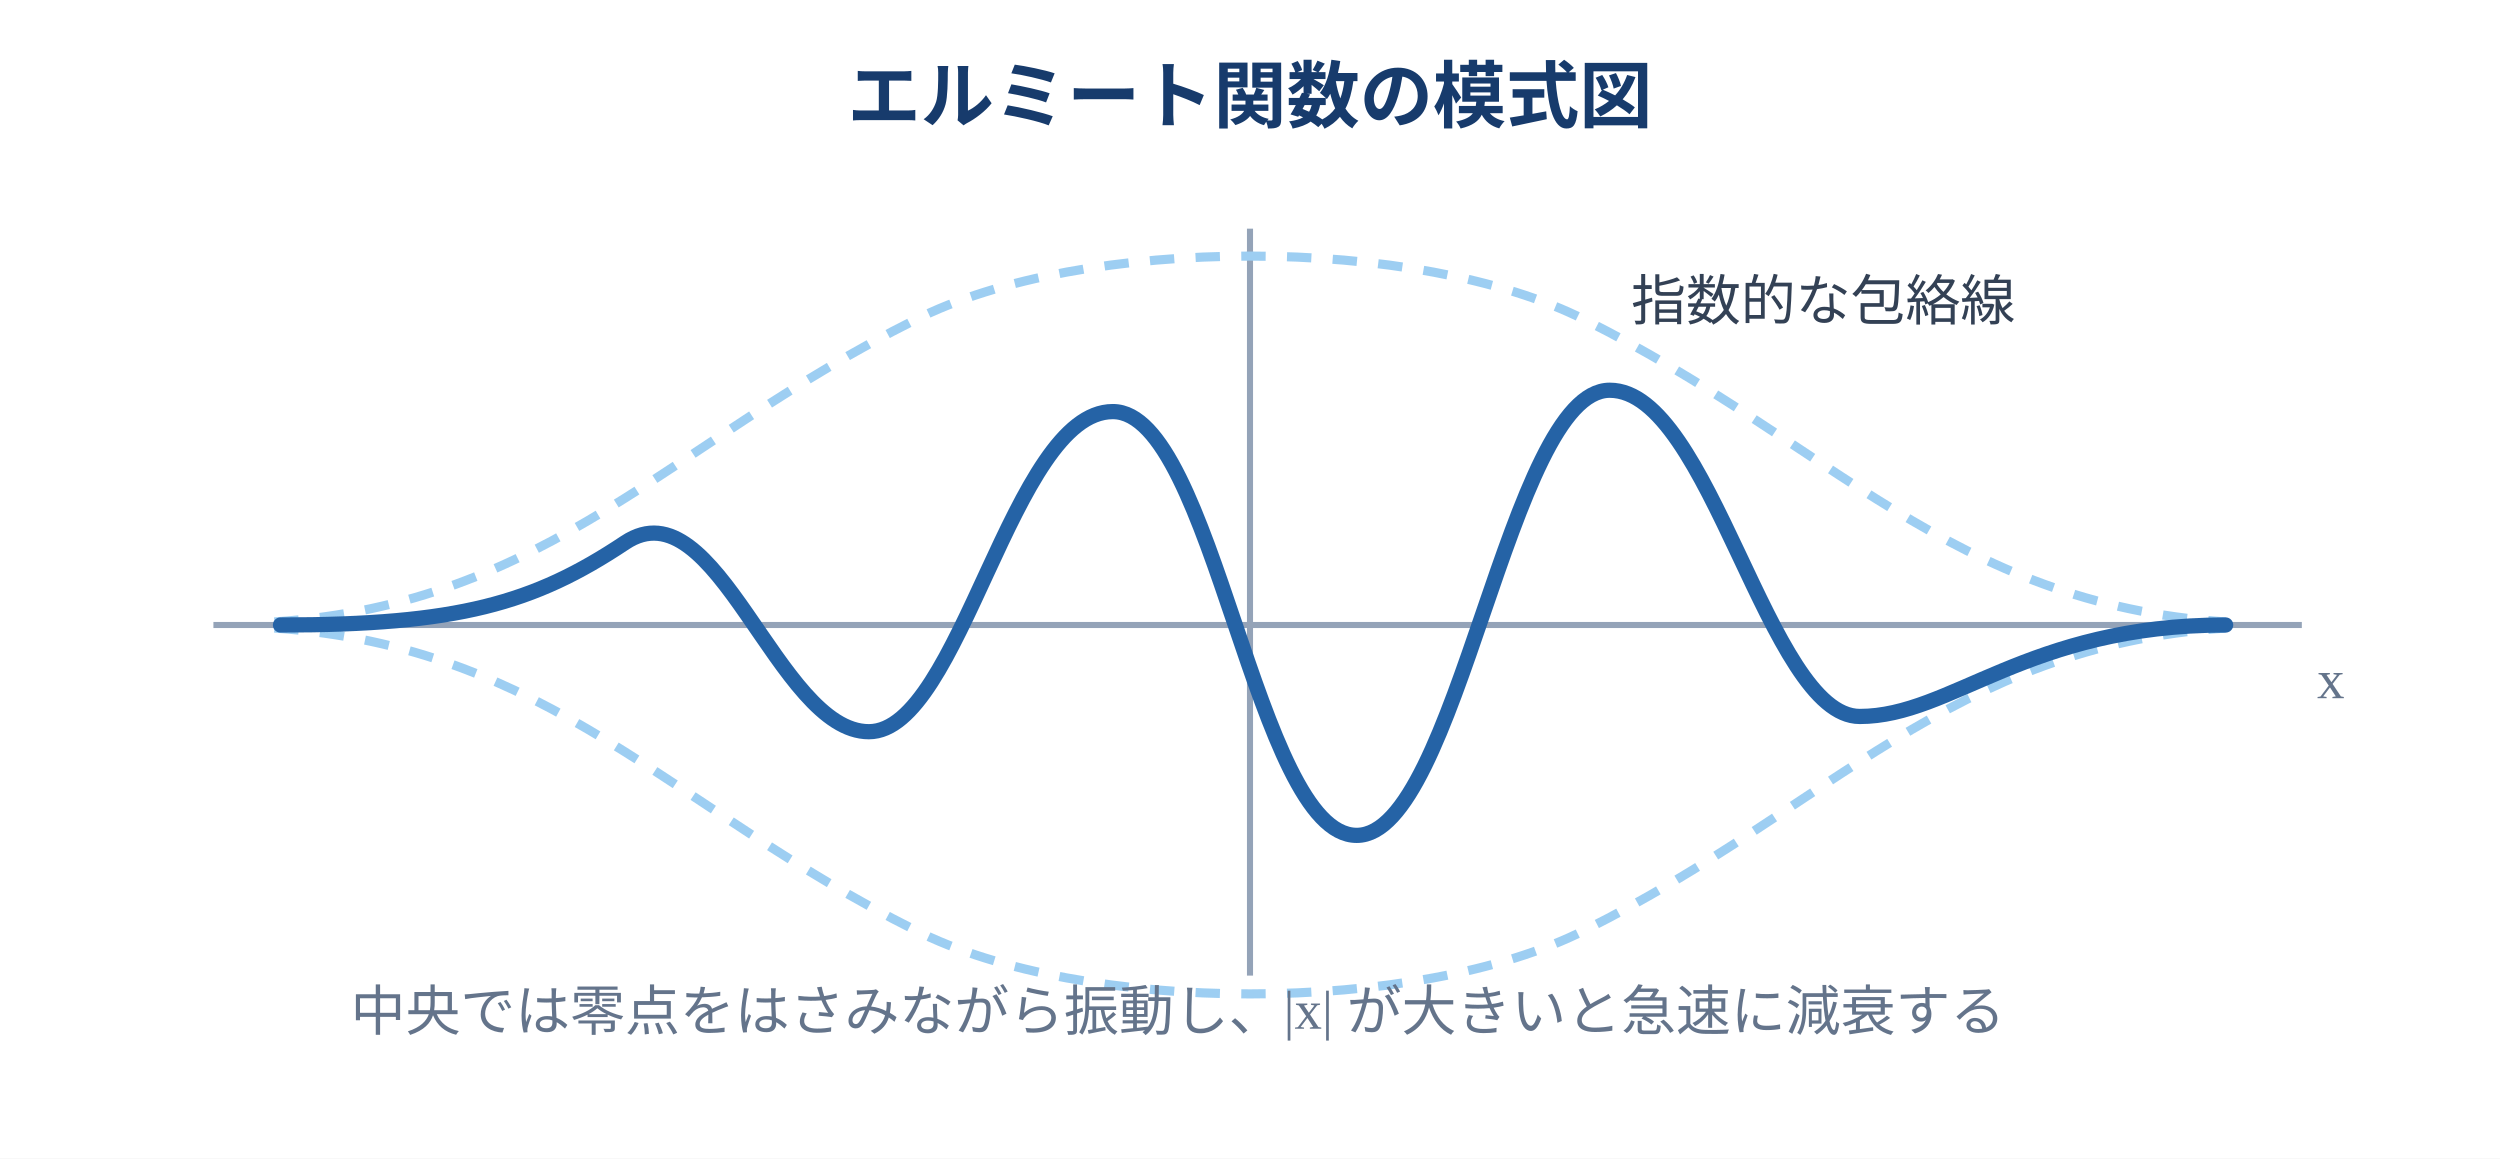
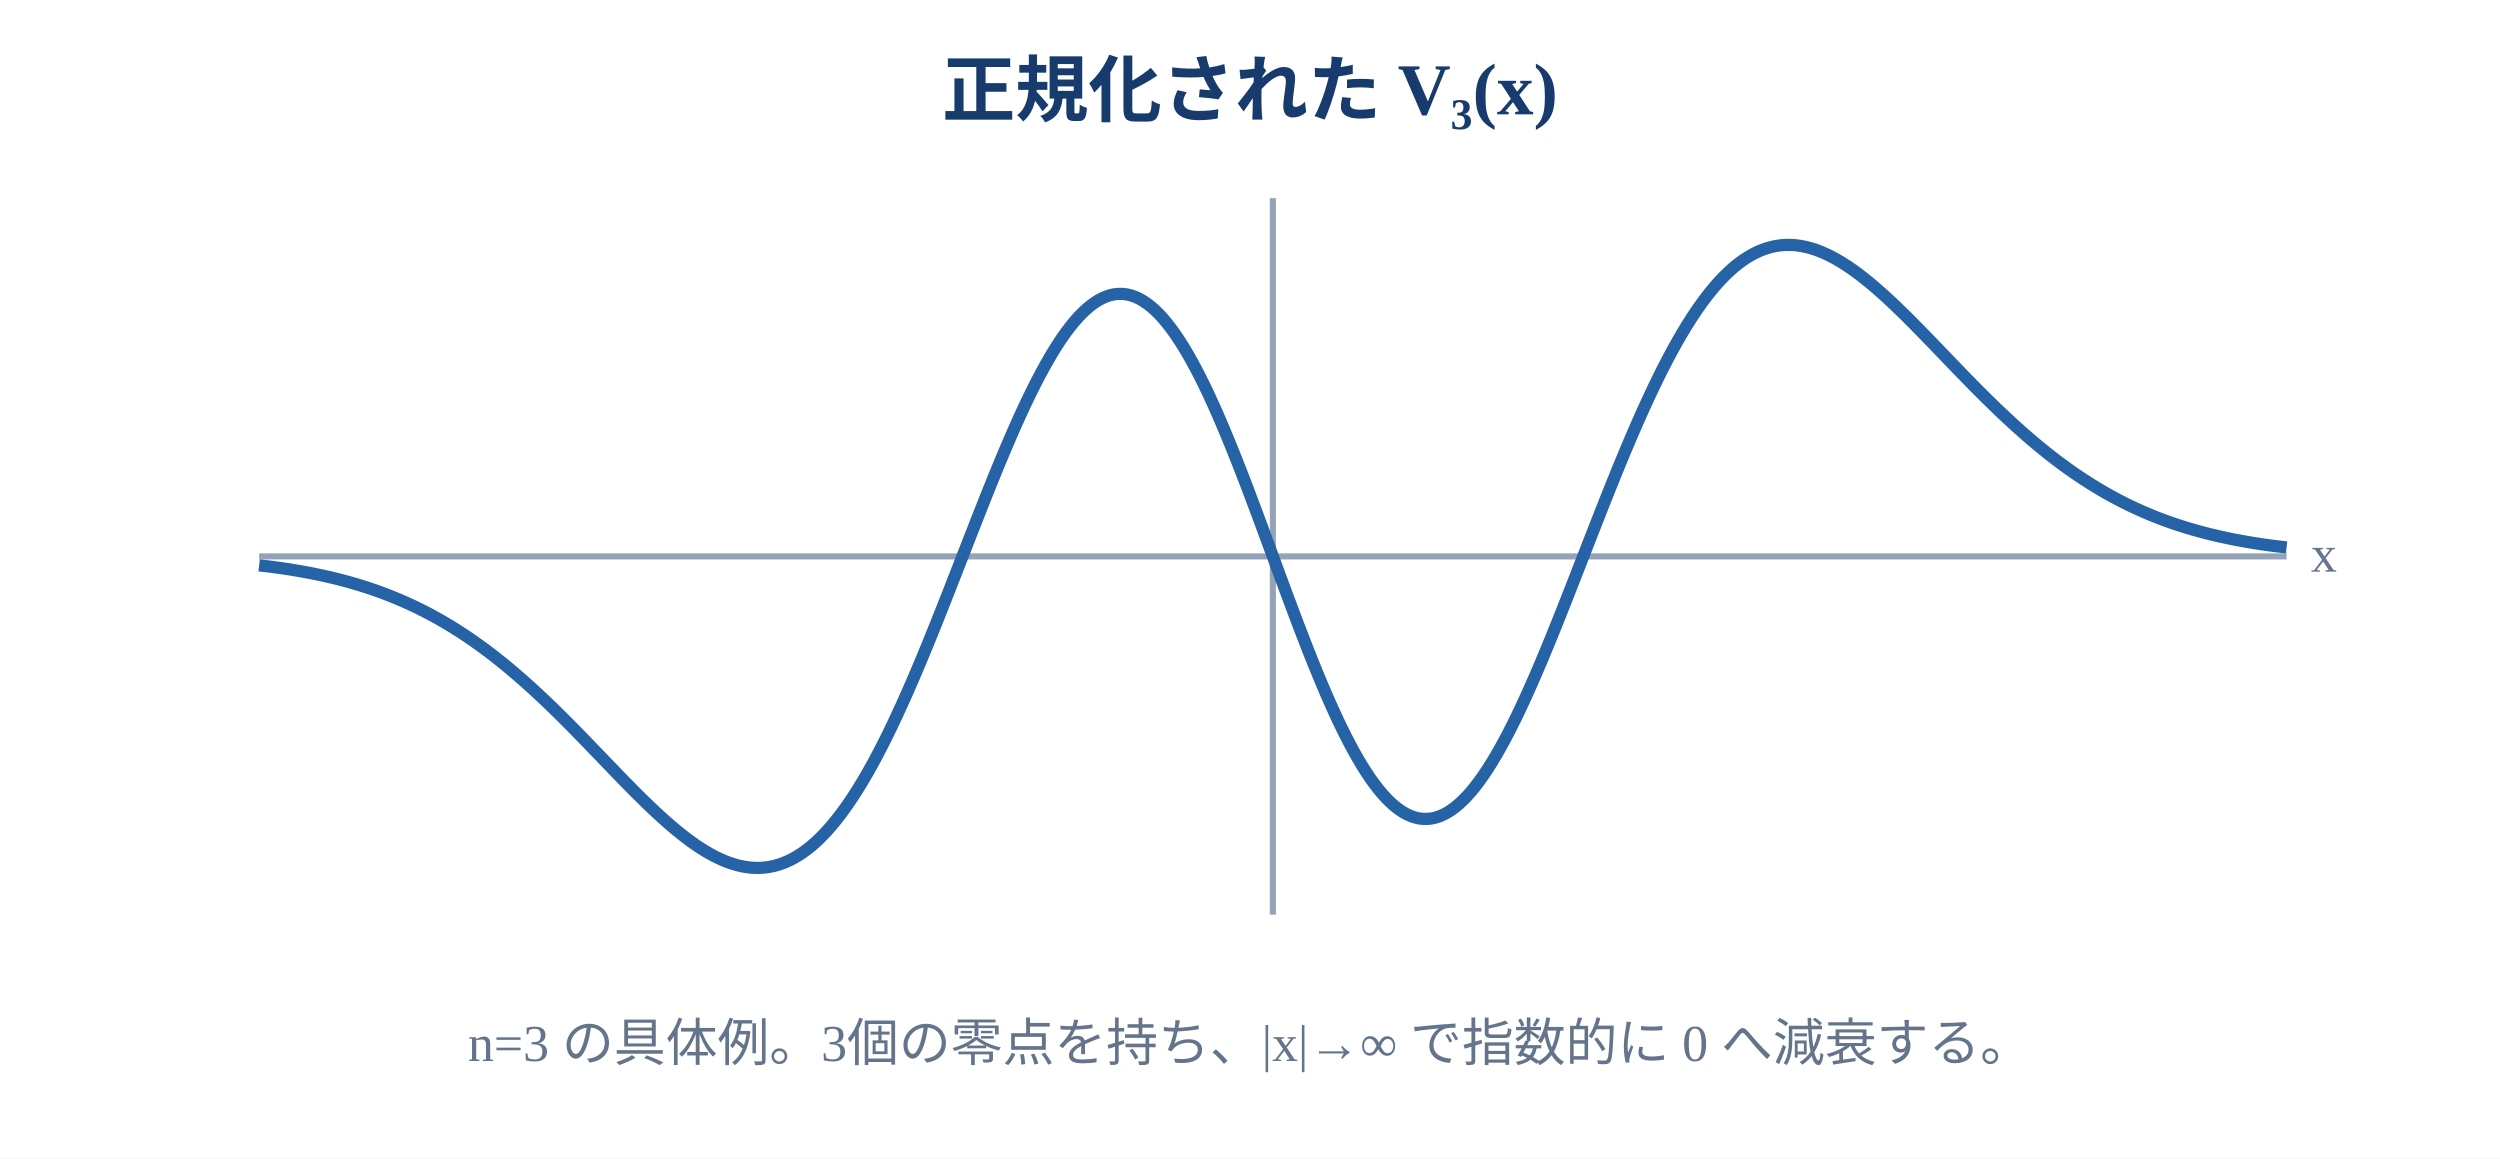
<svg xmlns="http://www.w3.org/2000/svg" width="820" height="380" viewBox="0 0 820 380" role="img" aria-labelledby="title desc">
  <rect width="820" height="380" fill="#ffffff" />
-   <text x="410" y="40" text-anchor="middle" font-size="24" font-weight="600" fill="#173b6c">エルミート関数の模式図</text>
-   <line x1="70" y1="205" x2="755" y2="205" stroke="#94a3b8" stroke-width="2" />
-   <line x1="410" y1="320" x2="410" y2="75" stroke="#94a3b8" stroke-width="2" />
-   <text x="760" y="229" font-size="18" fill="#64748b">x</text>
-   <path d="M90 204 C180 198 220 145 300 105 C355 77 465 77 520 105 C600 145 640 198 730 204" fill="none" stroke="#9dcef2" stroke-width="3" stroke-dasharray="8 7" />
-   <path d="M90 206 C180 212 220 265 300 305 C355 333 465 333 520 305 C600 265 640 212 730 206" fill="none" stroke="#9dcef2" stroke-width="3" stroke-dasharray="8 7" />
-   <path d="M92 205 C150 205 175 198 205 178 C235 158 255 240 285 240 C315 240 332 135 365 135 C398 135 412 274 445 274 C478 274 495 128 528 128 C561 128 580 235 610 235 C640 235 665 205 730 205" fill="none" stroke="#2563a6" stroke-width="5" stroke-linecap="round" />
-   <text x="535" y="105" font-size="18" fill="#334155">指数的な包絡線</text>
-   <text x="115" y="338" font-size="18" fill="#64748b">中央では零点をはさみながら振動し、|x| が大きいと急速に減衰する</text>
+   <text x="410" y="38" text-anchor="middle" font-size="24" font-weight="600" fill="#173b6c">正規化された V₃(x)</text>
+   <line x1="85" y1="182.5" x2="750" y2="182.5" stroke="#94a3b8" stroke-width="2" />
+   <line x1="417.5" y1="300" x2="417.5" y2="65" stroke="#94a3b8" stroke-width="2" />
+   <path d="M 85.00 185.43 L 86.33 185.59 L 87.66 185.75 L 88.99 185.91 L 90.32 186.09 L 91.65 186.27 L 92.98 186.46 L 94.31 186.66 L 95.64 186.87 L 96.97 187.09 L 98.30 187.32 L 99.63 187.55 L 100.96 187.80 L 102.29 188.05 L 103.62 188.32 L 104.95 188.60 L 106.28 188.89 L 107.61 189.19 L 108.94 189.50 L 110.27 189.82 L 111.60 190.16 L 112.93 190.51 L 114.26 190.87 L 115.59 191.25 L 116.92 191.63 L 118.25 192.04 L 119.58 192.46 L 120.91 192.89 L 122.24 193.34 L 123.57 193.80 L 124.90 194.28 L 126.23 194.78 L 127.56 195.29 L 128.89 195.82 L 130.22 196.37 L 131.55 196.93 L 132.88 197.52 L 134.21 198.12 L 135.54 198.74 L 136.87 199.37 L 138.20 200.03 L 139.53 200.71 L 140.86 201.40 L 142.19 202.12 L 143.52 202.85 L 144.85 203.61 L 146.18 204.39 L 147.51 205.18 L 148.84 206.00 L 150.17 206.84 L 151.50 207.69 L 152.83 208.57 L 154.16 209.47 L 155.49 210.39 L 156.82 211.34 L 158.15 212.30 L 159.48 213.28 L 160.81 214.29 L 162.14 215.31 L 163.47 216.36 L 164.80 217.43 L 166.13 218.51 L 167.46 219.62 L 168.79 220.74 L 170.12 221.89 L 171.45 223.05 L 172.78 224.23 L 174.11 225.43 L 175.44 226.65 L 176.77 227.88 L 178.10 229.13 L 179.43 230.39 L 180.76 231.67 L 182.09 232.97 L 183.42 234.27 L 184.75 235.59 L 186.08 236.92 L 187.41 238.26 L 188.74 239.62 L 190.07 240.97 L 191.40 242.34 L 192.73 243.71 L 194.06 245.09 L 195.39 246.47 L 196.72 247.85 L 198.05 249.24 L 199.38 250.62 L 200.71 252.00 L 202.04 253.38 L 203.37 254.75 L 204.70 256.12 L 206.03 257.47 L 207.36 258.82 L 208.69 260.16 L 210.02 261.48 L 211.35 262.78 L 212.68 264.07 L 214.01 265.34 L 215.34 266.59 L 216.67 267.81 L 218.00 269.01 L 219.33 270.18 L 220.66 271.33 L 221.99 272.44 L 223.32 273.51 L 224.65 274.55 L 225.98 275.56 L 227.31 276.52 L 228.64 277.44 L 229.97 278.31 L 231.30 279.14 L 232.63 279.92 L 233.96 280.65 L 235.29 281.32 L 236.62 281.94 L 237.95 282.50 L 239.28 283.01 L 240.61 283.44 L 241.94 283.82 L 243.27 284.13 L 244.60 284.37 L 245.93 284.55 L 247.26 284.65 L 248.59 284.67 L 249.92 284.63 L 251.25 284.50 L 252.58 284.30 L 253.91 284.02 L 255.24 283.65 L 256.57 283.21 L 257.90 282.68 L 259.23 282.06 L 260.56 281.36 L 261.89 280.57 L 263.22 279.70 L 264.55 278.73 L 265.88 277.68 L 267.21 276.54 L 268.54 275.30 L 269.87 273.98 L 271.20 272.57 L 272.53 271.07 L 273.86 269.47 L 275.19 267.79 L 276.52 266.02 L 277.85 264.16 L 279.18 262.22 L 280.51 260.18 L 281.84 258.07 L 283.17 255.87 L 284.50 253.58 L 285.83 251.22 L 287.16 248.77 L 288.49 246.25 L 289.82 243.66 L 291.15 240.99 L 292.48 238.25 L 293.81 235.44 L 295.14 232.57 L 296.47 229.64 L 297.80 226.65 L 299.13 223.60 L 300.46 220.50 L 301.79 217.35 L 303.12 214.16 L 304.45 210.93 L 305.78 207.65 L 307.11 204.35 L 308.44 201.01 L 309.77 197.65 L 311.10 194.27 L 312.43 190.87 L 313.76 187.47 L 315.09 184.05 L 316.42 180.63 L 317.75 177.22 L 319.08 173.81 L 320.41 170.41 L 321.74 167.04 L 323.07 163.68 L 324.40 160.35 L 325.73 157.06 L 327.06 153.80 L 328.39 150.59 L 329.72 147.42 L 331.05 144.31 L 332.38 141.25 L 333.71 138.26 L 335.04 135.33 L 336.37 132.48 L 337.70 129.70 L 339.03 127.01 L 340.36 124.40 L 341.69 121.89 L 343.02 119.47 L 344.35 117.15 L 345.68 114.93 L 347.01 112.83 L 348.34 110.83 L 349.67 108.95 L 351.00 107.19 L 352.33 105.55 L 353.66 104.04 L 354.99 102.66 L 356.32 101.41 L 357.65 100.29 L 358.98 99.31 L 360.31 98.47 L 361.64 97.76 L 362.97 97.20 L 364.30 96.79 L 365.63 96.51 L 366.96 96.39 L 368.29 96.41 L 369.62 96.57 L 370.95 96.89 L 372.28 97.34 L 373.61 97.95 L 374.94 98.70 L 376.27 99.60 L 377.60 100.63 L 378.93 101.81 L 380.26 103.13 L 381.59 104.59 L 382.92 106.19 L 384.25 107.92 L 385.58 109.77 L 386.91 111.76 L 388.24 113.87 L 389.57 116.10 L 390.90 118.45 L 392.23 120.91 L 393.56 123.48 L 394.89 126.15 L 396.22 128.93 L 397.55 131.80 L 398.88 134.76 L 400.21 137.80 L 401.54 140.93 L 402.87 144.13 L 404.20 147.39 L 405.53 150.72 L 406.86 154.11 L 408.19 157.54 L 409.52 161.03 L 410.85 164.55 L 412.18 168.10 L 413.51 171.68 L 414.84 175.27 L 416.17 178.88 L 417.50 182.50 L 418.83 186.12 L 420.16 189.73 L 421.49 193.32 L 422.82 196.90 L 424.15 200.45 L 425.48 203.97 L 426.81 207.46 L 428.14 210.89 L 429.47 214.28 L 430.80 217.61 L 432.13 220.87 L 433.46 224.07 L 434.79 227.20 L 436.12 230.24 L 437.45 233.20 L 438.78 236.07 L 440.11 238.85 L 441.44 241.52 L 442.77 244.09 L 444.10 246.55 L 445.43 248.90 L 446.76 251.13 L 448.09 253.24 L 449.42 255.23 L 450.75 257.08 L 452.08 258.81 L 453.41 260.41 L 454.74 261.87 L 456.07 263.19 L 457.40 264.37 L 458.73 265.40 L 460.06 266.30 L 461.39 267.05 L 462.72 267.66 L 464.05 268.11 L 465.38 268.43 L 466.71 268.59 L 468.04 268.61 L 469.37 268.49 L 470.70 268.21 L 472.03 267.80 L 473.36 267.24 L 474.69 266.53 L 476.02 265.69 L 477.35 264.71 L 478.68 263.59 L 480.01 262.34 L 481.34 260.96 L 482.67 259.45 L 484.00 257.81 L 485.33 256.05 L 486.66 254.17 L 487.99 252.17 L 489.32 250.07 L 490.65 247.85 L 491.98 245.53 L 493.31 243.11 L 494.64 240.60 L 495.97 237.99 L 497.30 235.30 L 498.63 232.52 L 499.96 229.67 L 501.29 226.74 L 502.62 223.75 L 503.95 220.69 L 505.28 217.58 L 506.61 214.41 L 507.94 211.20 L 509.27 207.94 L 510.60 204.65 L 511.93 201.32 L 513.26 197.96 L 514.59 194.59 L 515.92 191.19 L 517.25 187.78 L 518.58 184.37 L 519.91 180.95 L 521.24 177.53 L 522.57 174.13 L 523.90 170.73 L 525.23 167.35 L 526.56 163.99 L 527.89 160.65 L 529.22 157.35 L 530.55 154.07 L 531.88 150.84 L 533.21 147.65 L 534.54 144.50 L 535.87 141.40 L 537.20 138.35 L 538.53 135.36 L 539.86 132.43 L 541.19 129.56 L 542.52 126.75 L 543.85 124.01 L 545.18 121.34 L 546.51 118.75 L 547.84 116.23 L 549.17 113.78 L 550.50 111.42 L 551.83 109.13 L 553.16 106.93 L 554.49 104.82 L 555.82 102.78 L 557.15 100.84 L 558.48 98.98 L 559.81 97.21 L 561.14 95.53 L 562.47 93.93 L 563.80 92.43 L 565.13 91.02 L 566.46 89.70 L 567.79 88.46 L 569.12 87.32 L 570.45 86.27 L 571.78 85.30 L 573.11 84.43 L 574.44 83.64 L 575.77 82.94 L 577.10 82.32 L 578.43 81.79 L 579.76 81.35 L 581.09 80.98 L 582.42 80.70 L 583.75 80.50 L 585.08 80.37 L 586.41 80.33 L 587.74 80.35 L 589.07 80.45 L 590.40 80.63 L 591.73 80.87 L 593.06 81.18 L 594.39 81.56 L 595.72 81.99 L 597.05 82.50 L 598.38 83.06 L 599.71 83.68 L 601.04 84.35 L 602.37 85.08 L 603.70 85.86 L 605.03 86.69 L 606.36 87.56 L 607.69 88.48 L 609.02 89.44 L 610.35 90.45 L 611.68 91.49 L 613.01 92.56 L 614.34 93.67 L 615.67 94.82 L 617.00 95.99 L 618.33 97.19 L 619.66 98.41 L 620.99 99.66 L 622.32 100.93 L 623.65 102.22 L 624.98 103.52 L 626.31 104.84 L 627.64 106.18 L 628.97 107.53 L 630.30 108.88 L 631.63 110.25 L 632.96 111.62 L 634.29 113.00 L 635.62 114.38 L 636.95 115.76 L 638.28 117.15 L 639.61 118.53 L 640.94 119.91 L 642.27 121.29 L 643.60 122.66 L 644.93 124.03 L 646.26 125.38 L 647.59 126.74 L 648.92 128.08 L 650.25 129.41 L 651.58 130.73 L 652.91 132.03 L 654.24 133.33 L 655.57 134.61 L 656.90 135.87 L 658.23 137.12 L 659.56 138.35 L 660.89 139.57 L 662.22 140.77 L 663.55 141.95 L 664.88 143.11 L 666.21 144.26 L 667.54 145.38 L 668.87 146.49 L 670.20 147.57 L 671.53 148.64 L 672.86 149.69 L 674.19 150.71 L 675.52 151.72 L 676.85 152.70 L 678.18 153.66 L 679.51 154.61 L 680.84 155.53 L 682.17 156.43 L 683.50 157.31 L 684.83 158.16 L 686.16 159.00 L 687.49 159.82 L 688.82 160.61 L 690.15 161.39 L 691.48 162.15 L 692.81 162.88 L 694.14 163.60 L 695.47 164.29 L 696.80 164.97 L 698.13 165.63 L 699.46 166.26 L 700.79 166.88 L 702.12 167.48 L 703.45 168.07 L 704.78 168.63 L 706.11 169.18 L 707.44 169.71 L 708.77 170.22 L 710.10 170.72 L 711.43 171.20 L 712.76 171.66 L 714.09 172.11 L 715.42 172.54 L 716.75 172.96 L 718.08 173.37 L 719.41 173.75 L 720.74 174.13 L 722.07 174.49 L 723.40 174.84 L 724.73 175.18 L 726.06 175.50 L 727.39 175.81 L 728.72 176.11 L 730.05 176.40 L 731.38 176.68 L 732.71 176.95 L 734.04 177.20 L 735.37 177.45 L 736.70 177.68 L 738.03 177.91 L 739.36 178.13 L 740.69 178.34 L 742.02 178.54 L 743.35 178.73 L 744.68 178.91 L 746.01 179.09 L 747.34 179.25 L 748.67 179.41 L 750.00 179.57" fill="none" stroke="#2563a6" stroke-width="4" />
+   <text x="758" y="187.5" font-size="17" fill="#64748b">x</text>
+   <text x="410" y="348" text-anchor="middle" font-size="17" fill="#64748b">n=3 の具体例。3個の零点を持ち、|x|→∞ で指数的に 0 へ減衰する。</text>
</svg>
